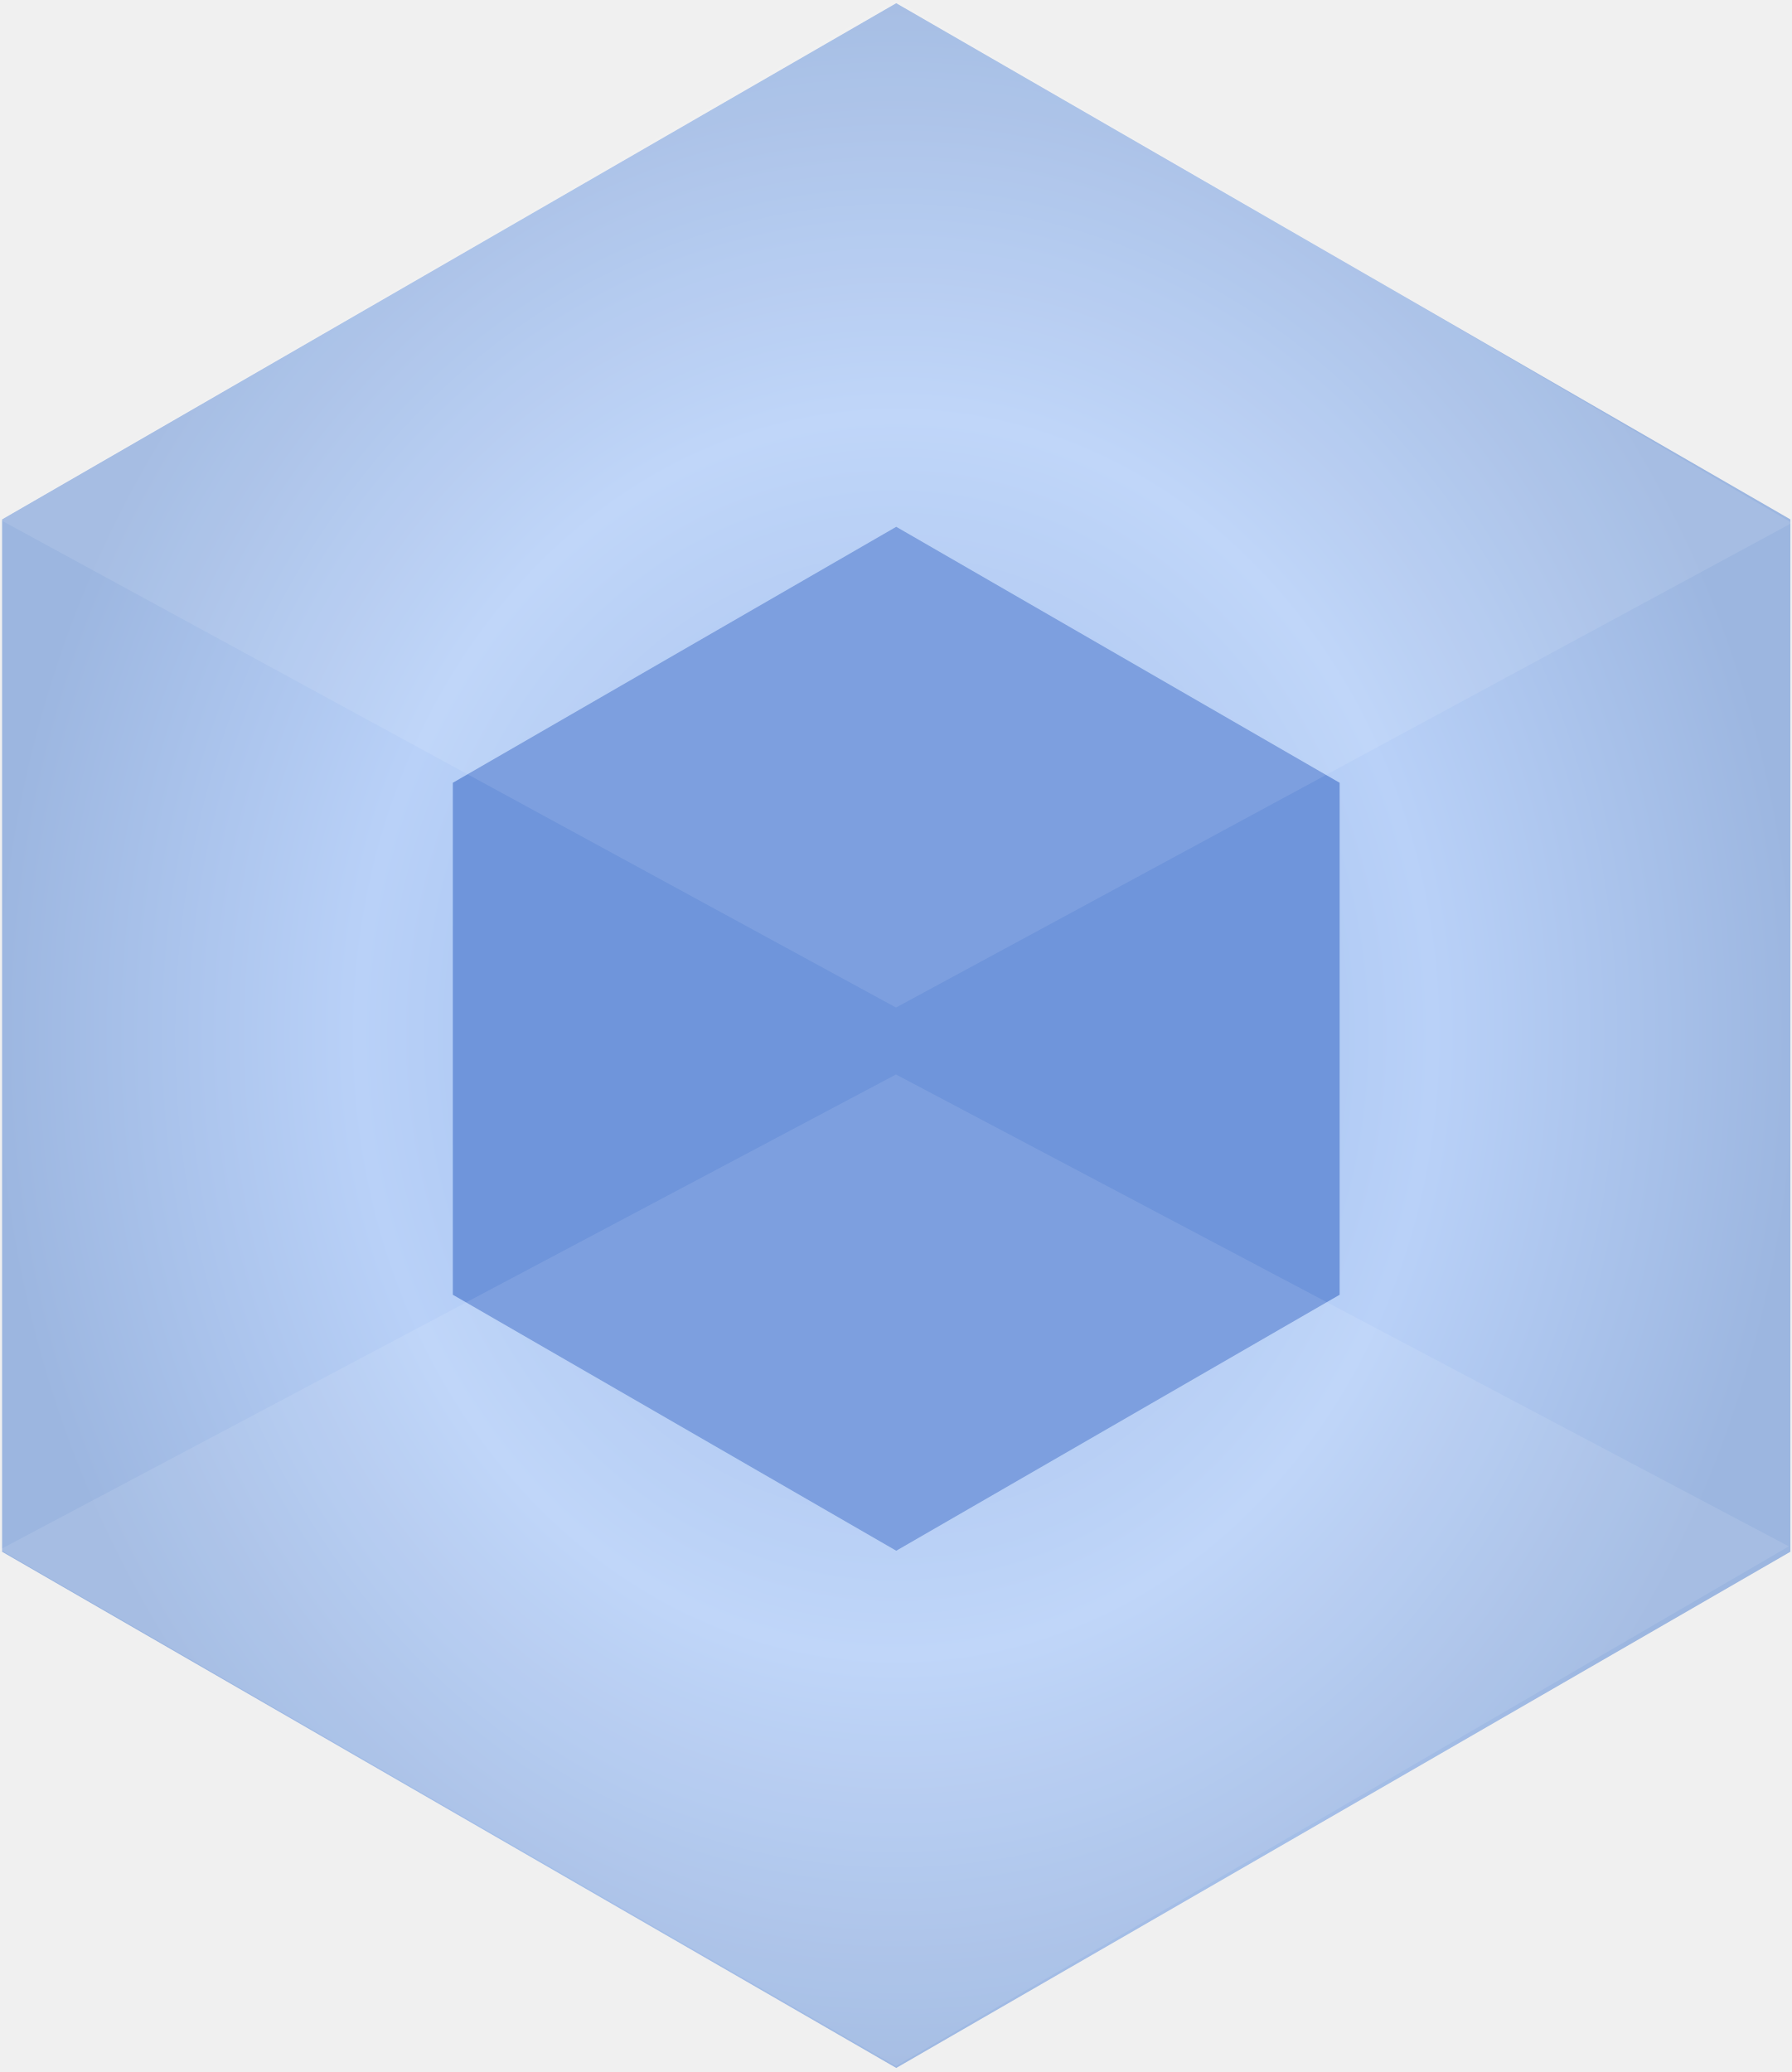
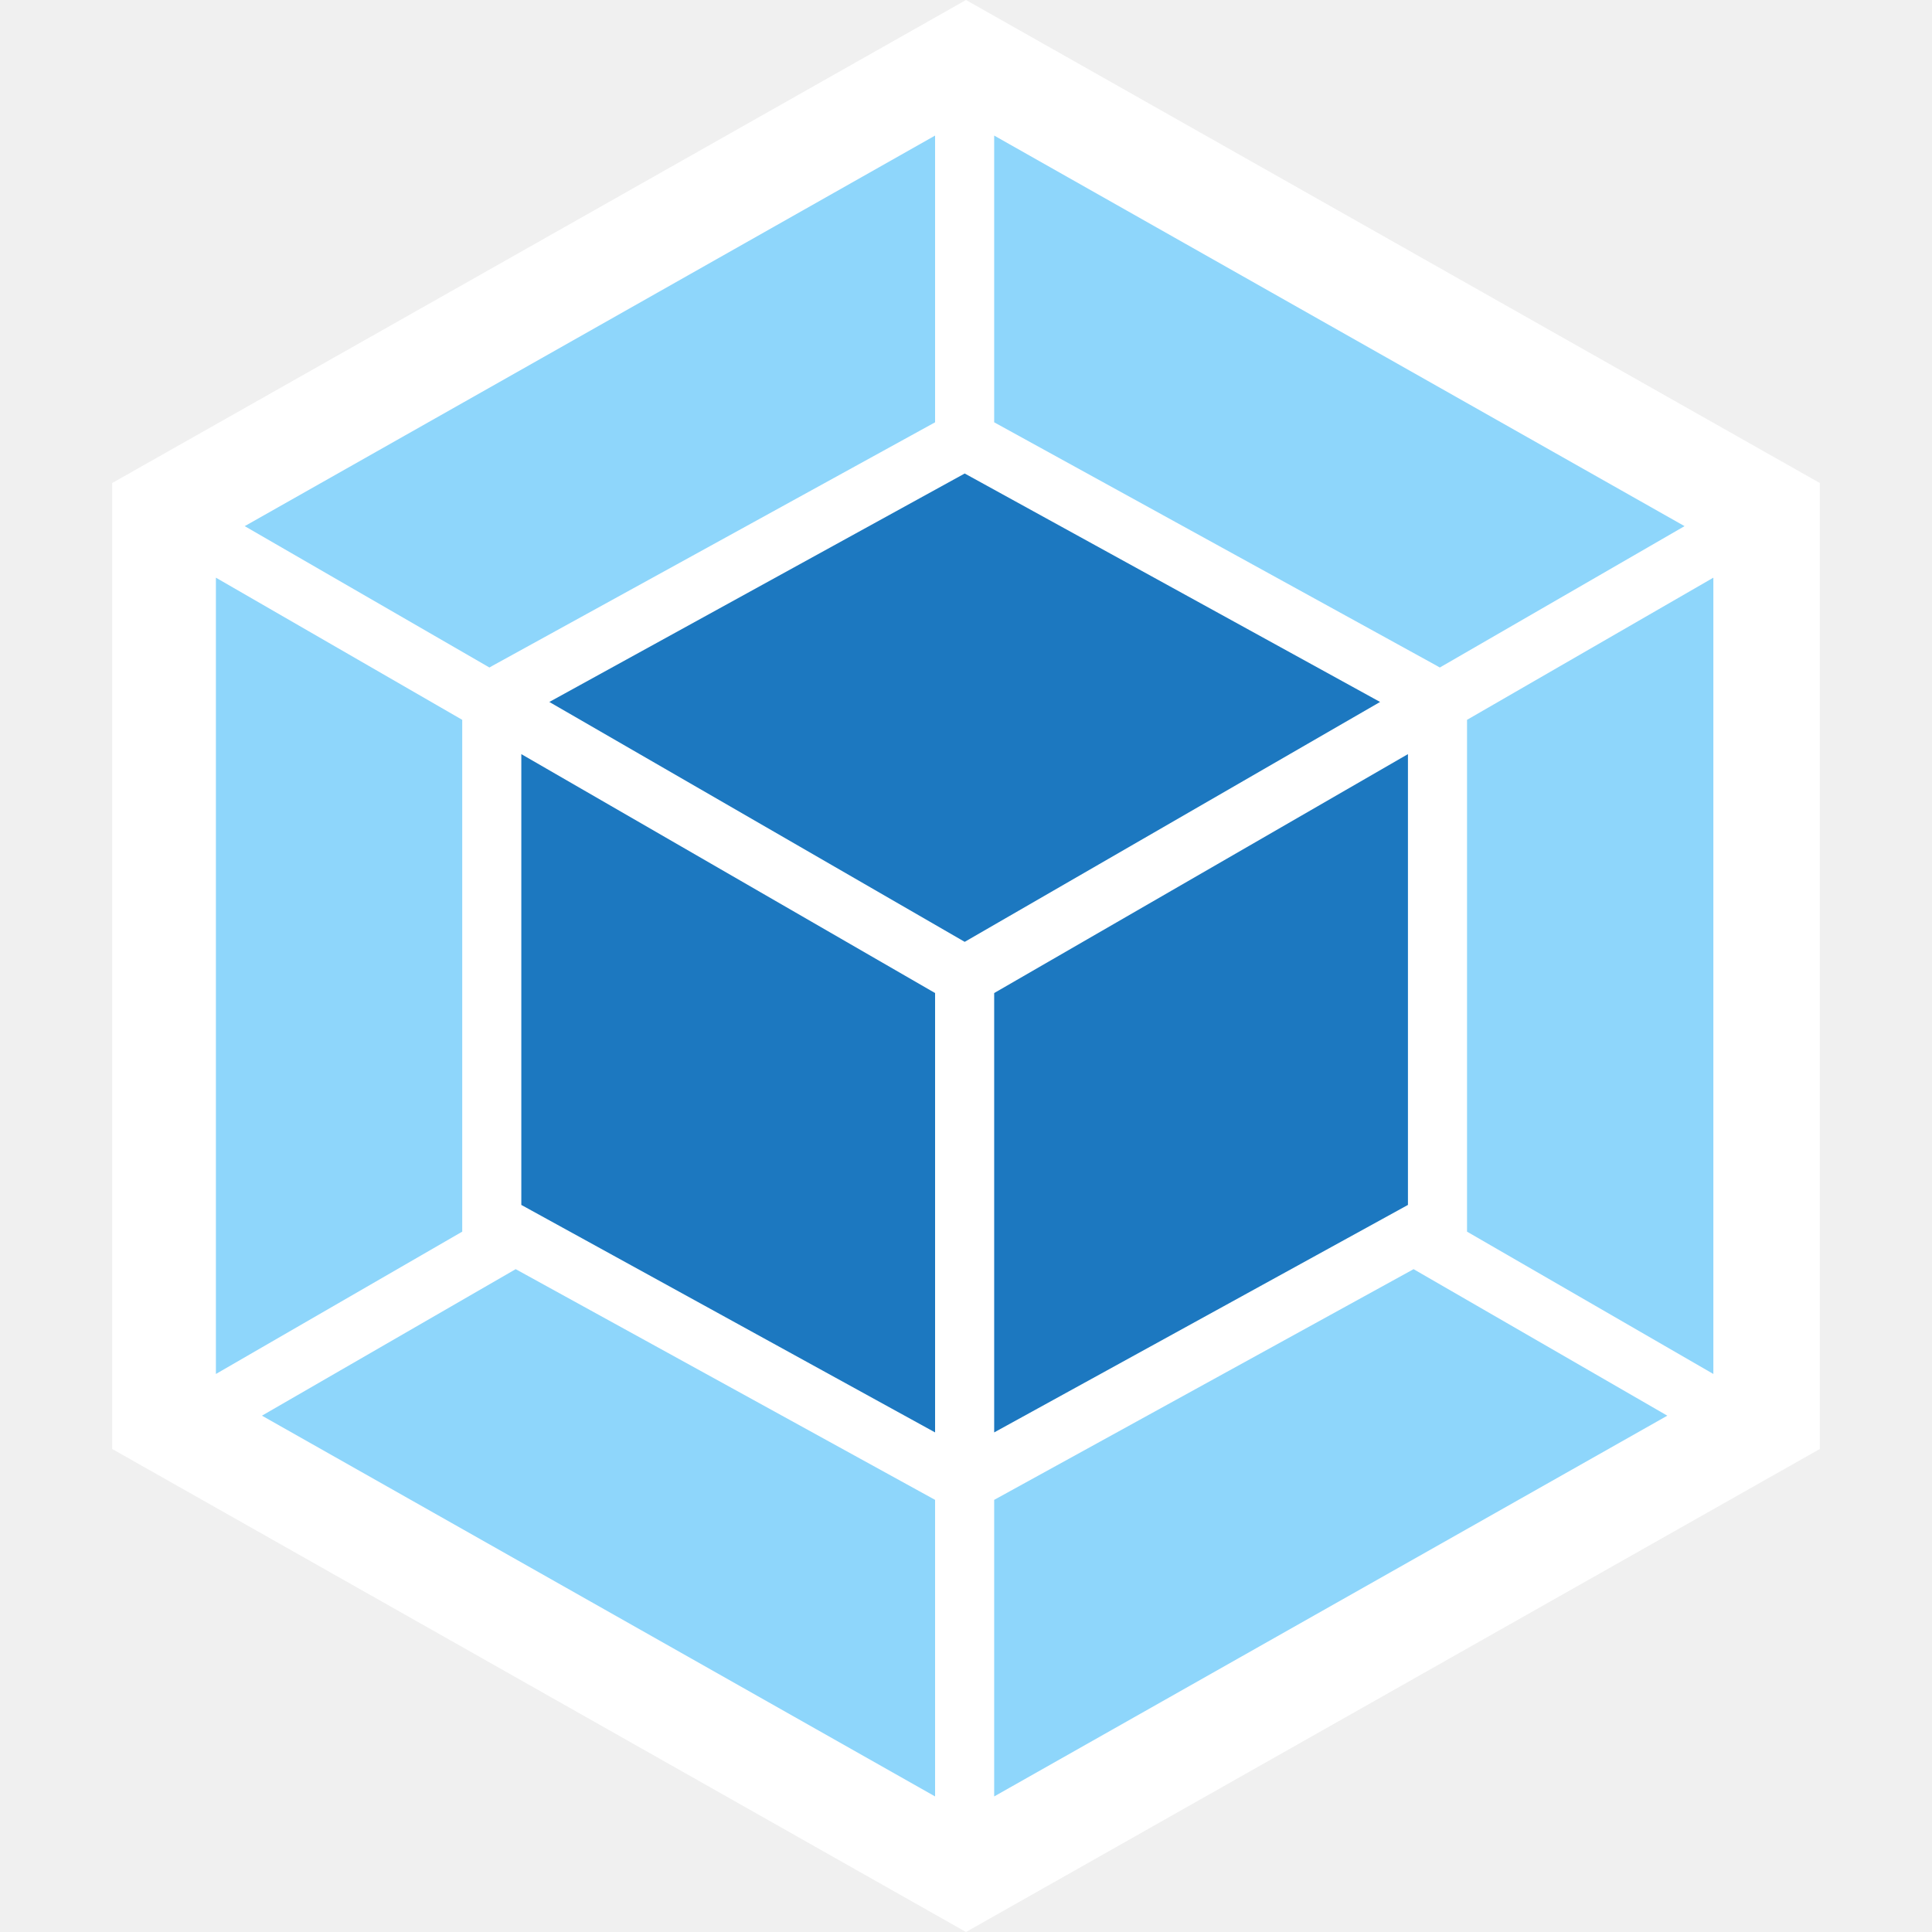
- <svg xmlns="http://www.w3.org/2000/svg" width="2162" height="2500" viewBox="0 0 256 296" preserveAspectRatio="xMinYMin meet">
-   <defs>
-     <radialGradient fx="50%" fy="50%" id="a">
-       <stop stop-color="#93B4E7" offset="0%" />
-       <stop stop-color="#B9D1F8" offset="59.273%" />
-       <stop stop-color="#9CB6E0" offset="100%" />
-     </radialGradient>
-   </defs>
-   <path d="M128.032.456L.298 74.203v147.495l127.734 73.748 127.735-73.748V74.203L128.032.456z" fill="url(#a)" />
-   <path d="M128.034 75.263L64.69 111.834v73.144l63.344 36.572 63.344-36.572v-73.144l-63.344-36.571z" fill="#6F95DB" />
-   <path d="M128 0L0 74.25l128 69.693 128-69.238L128 0zM128 153.509L0 221.38l128 73.793 127.544-74.249L128 153.51z" fill="#FFF" fill-opacity=".1" />
+ <svg xmlns="http://www.w3.org/2000/svg" viewBox="0 0 1200 1200" width="2500" height="2500">
+   <path fill="#fff" d="M600 0l530.3 300v600L600 1200 69.7 900V300z" />
+   <path fill="#8ed6fb" d="M1035.6 879.3l-418.1 236.5V931.6L878 788.3l157.6 91zm28.6-25.9V358.8l-153 88.3V765l153 88.4zm-901.5 25.9l418.1 236.5V931.6L320.3 788.3l-157.6 91zm-28.6-25.9V358.8l153 88.3V765l-153 88.4zM152 326.8L580.8 84.2v178.1L306.1 413.4l-2.1 1.2-152-87.8zm894.3 0L617.5 84.2v178.1l274.7 151.1 2.1 1.2 152-87.8z" />
+   <path fill="#1c78c0" d="m580.8 889.7l-257-141.3v-280l257 148.4v272.9m36.7 0l257-141.3v-280l-257 148.4v272.9m-276.3-453.7l258-141.9 258 141.9-258 149-258-149" />
</svg>
